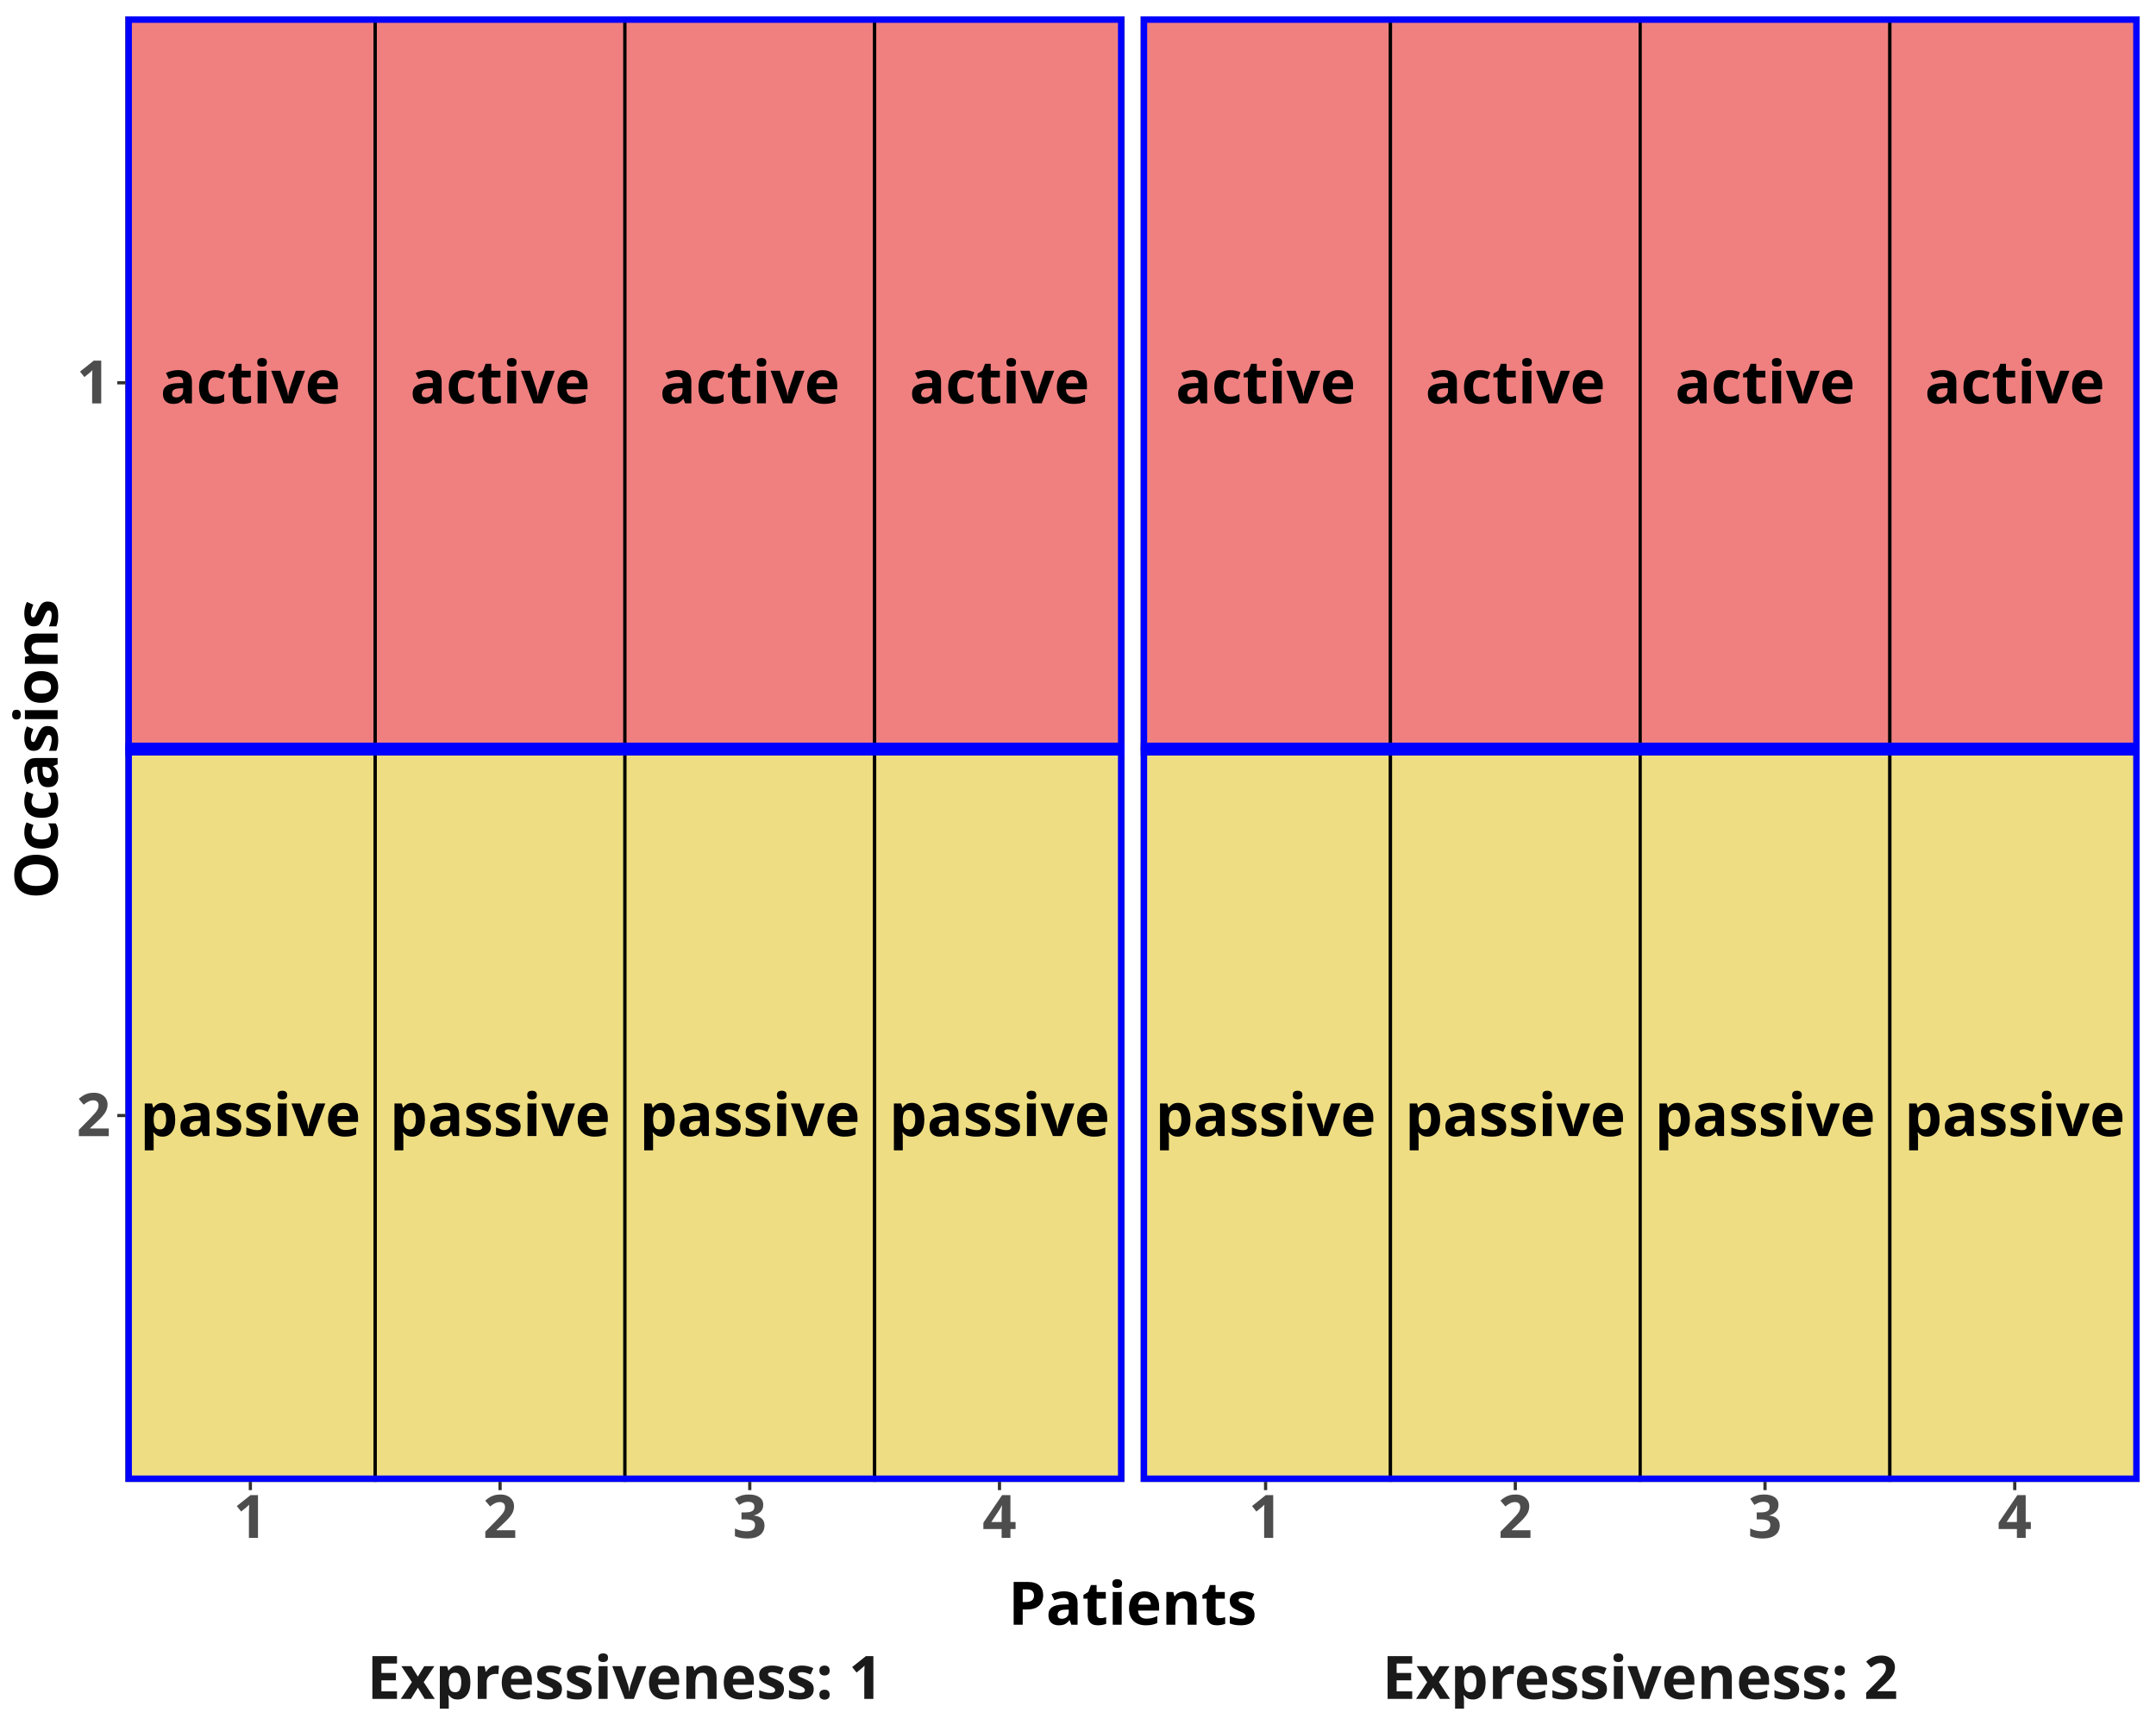
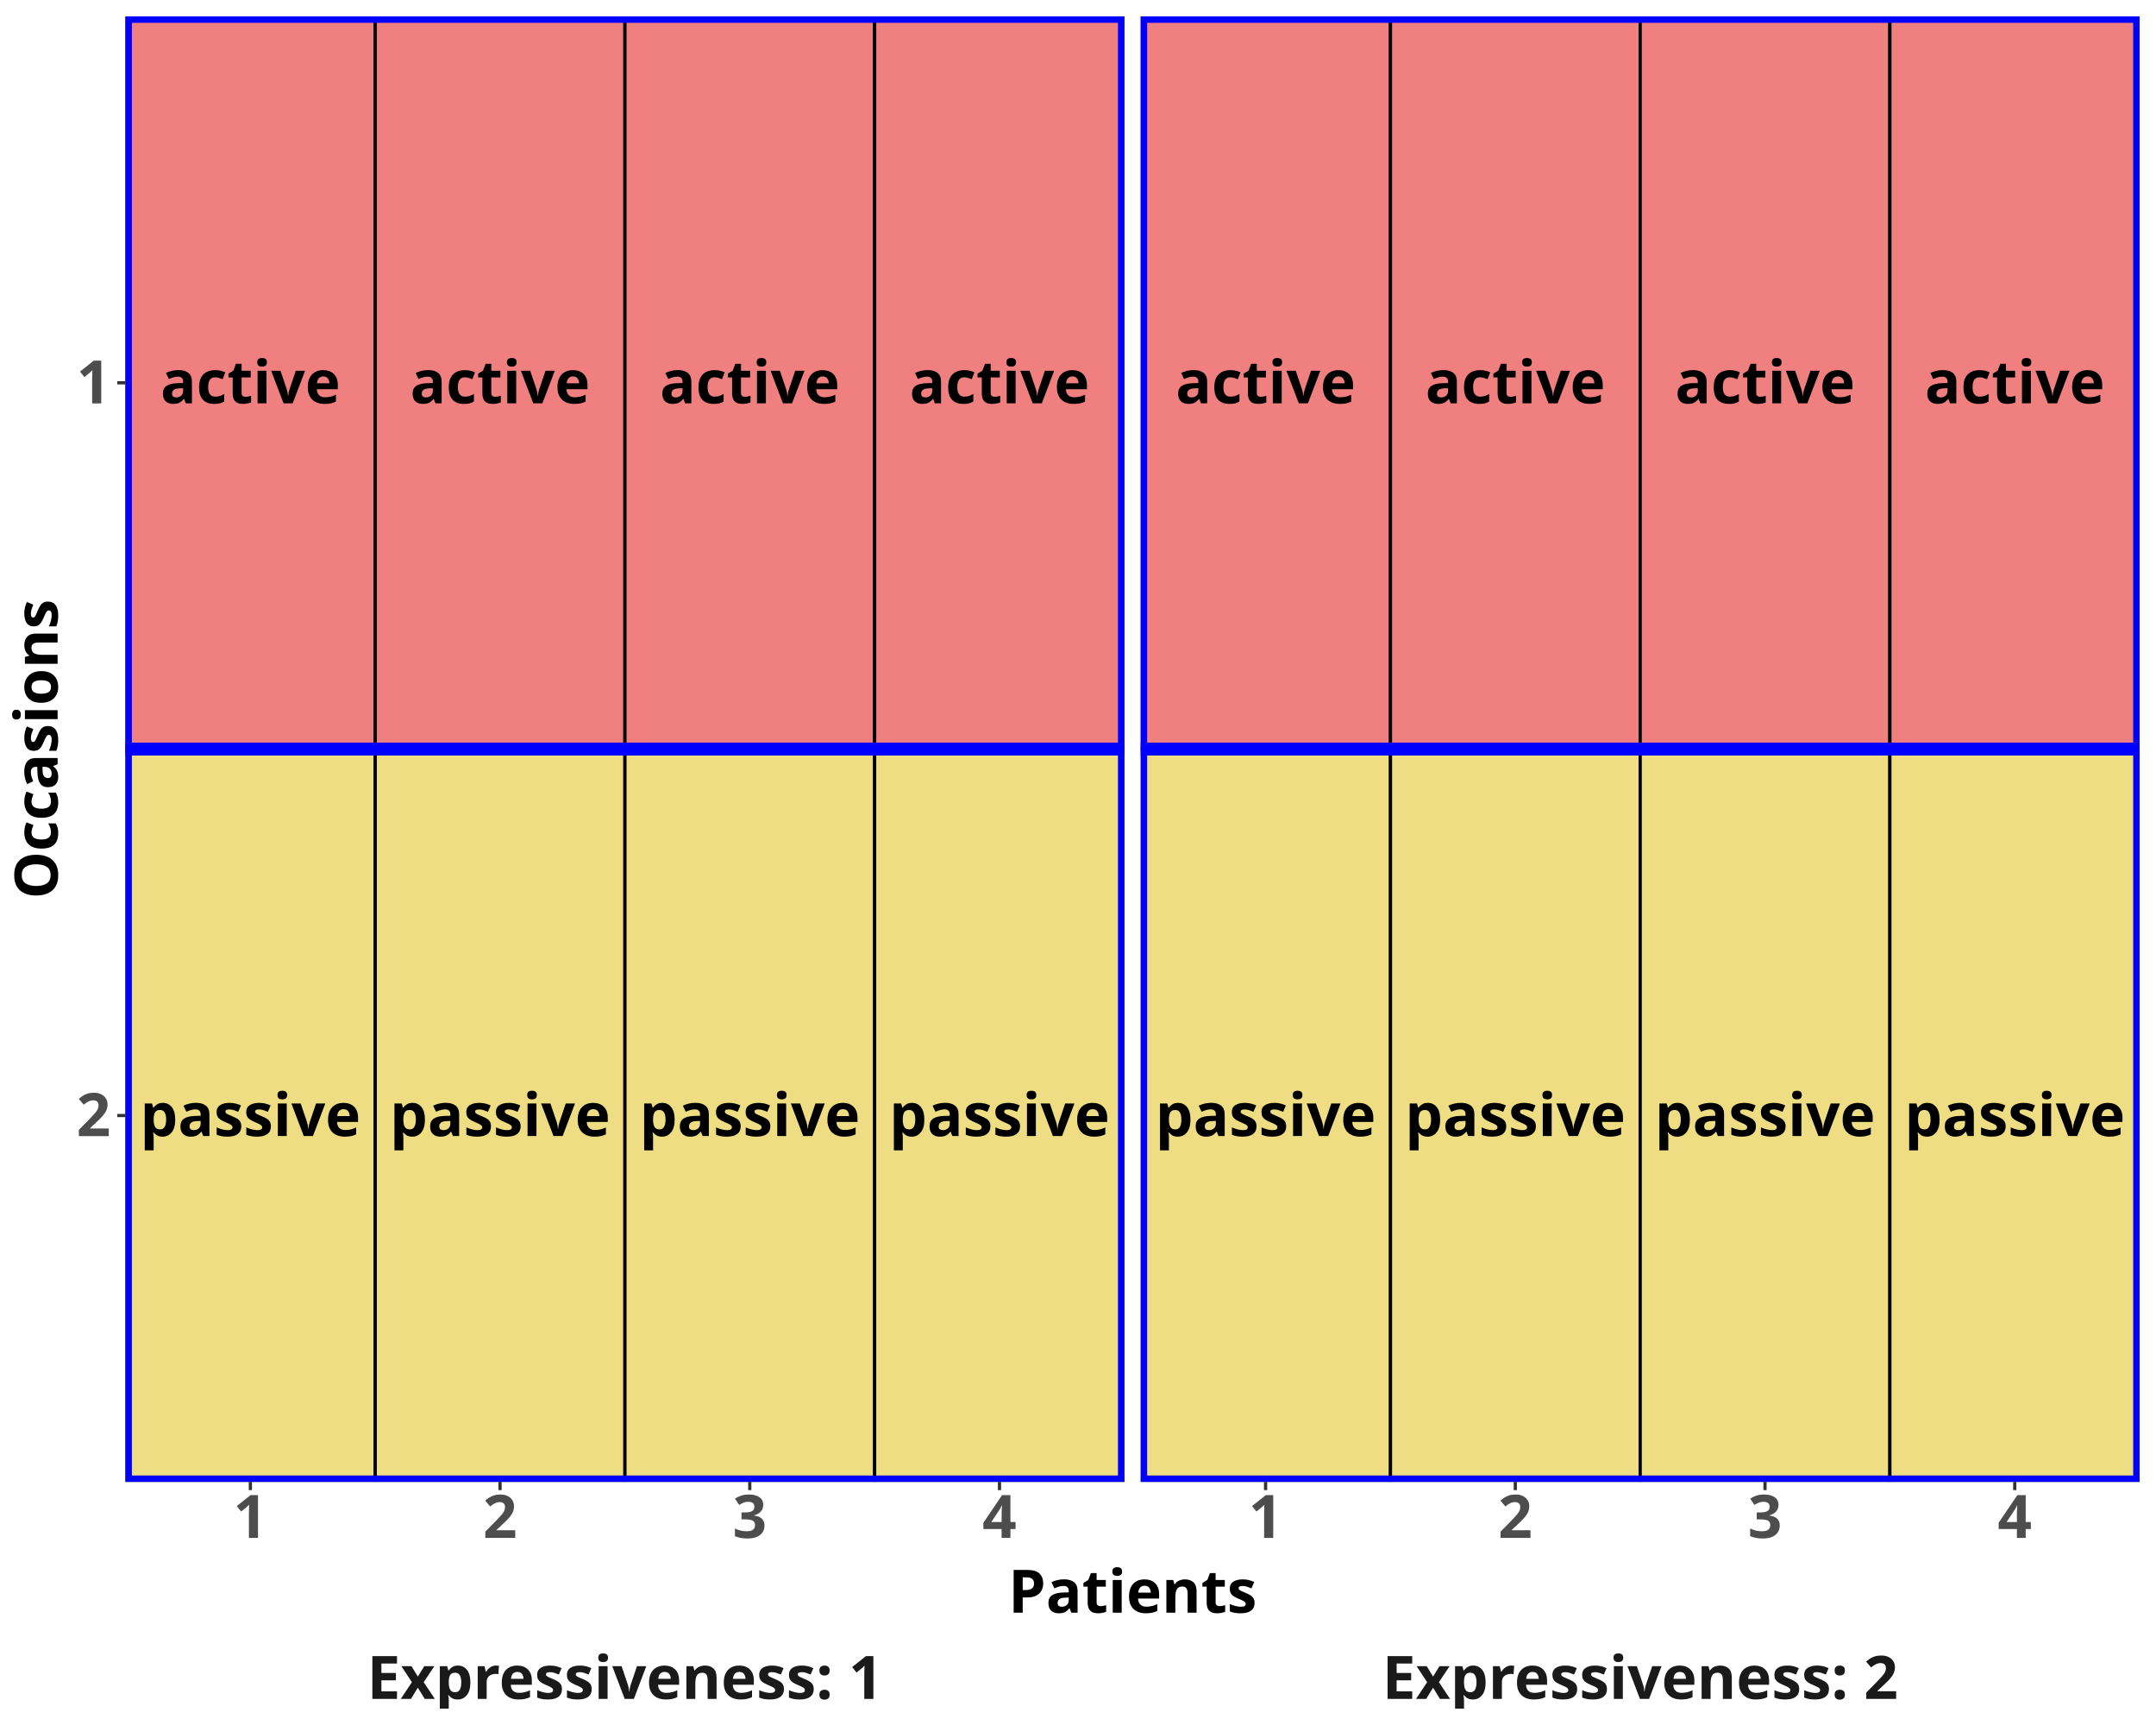
<svg xmlns="http://www.w3.org/2000/svg" class="svglite" data-engine-version="2.0" width="720.00pt" height="576.00pt" viewBox="0 0 720.00 576.00">
  <defs>
    <style type="text/css">
    .svglite line, .svglite polyline, .svglite polygon, .svglite path, .svglite rect, .svglite circle {
      fill: none;
      stroke: #000000;
      stroke-linecap: round;
      stroke-linejoin: round;
      stroke-miterlimit: 10.00;
    }
  </style>
  </defs>
  <rect width="100%" height="100%" style="stroke: none; fill: #FFFFFF;" />
  <defs>
    <clipPath id="cpMC4wMHw3MjAuMDB8MC4wMHw1NzYuMDA=">
      <rect x="0.00" y="0.00" width="720.00" height="576.00" />
    </clipPath>
  </defs>
  <g clip-path="url(#cpMC4wMHw3MjAuMDB8MC4wMHw1NzYuMDA=)">
    <rect x="0.00" y="0.00" width="720.00" height="576.00" style="stroke-width: 1.07; stroke: #FFFFFF; fill: #FFFFFF;" />
  </g>
  <defs>
    <clipPath id="cpNDEuOTF8Mzc1LjQ4fDUuNDh8NDk0Ljgz">
      <rect x="41.91" y="5.48" width="333.56" height="489.35" />
    </clipPath>
  </defs>
  <g clip-path="url(#cpNDEuOTF8Mzc1LjQ4fDUuNDh8NDk0Ljgz)">
    <polyline points="41.91,372.49 375.48,372.49 " style="stroke-width: 1.07; stroke: #FFFFFF; stroke-linecap: butt;" />
    <polyline points="41.91,127.82 375.48,127.82 " style="stroke-width: 1.07; stroke: #FFFFFF; stroke-linecap: butt;" />
    <polyline points="83.61,494.83 83.61,5.48 " style="stroke-width: 1.07; stroke: #FFFFFF; stroke-linecap: butt;" />
    <polyline points="167.00,494.83 167.00,5.48 " style="stroke-width: 1.07; stroke: #FFFFFF; stroke-linecap: butt;" />
    <polyline points="250.39,494.83 250.39,5.48 " style="stroke-width: 1.07; stroke: #FFFFFF; stroke-linecap: butt;" />
    <polyline points="333.78,494.83 333.78,5.48 " style="stroke-width: 1.07; stroke: #FFFFFF; stroke-linecap: butt;" />
    <rect x="41.91" y="5.48" width="83.39" height="244.67" style="stroke-width: 1.07; stroke-linecap: butt; stroke-linejoin: miter; fill: #F08080;" />
    <rect x="41.91" y="250.15" width="83.39" height="244.67" style="stroke-width: 1.07; stroke-linecap: butt; stroke-linejoin: miter; fill: #EEDD82;" />
    <rect x="125.31" y="5.48" width="83.39" height="244.67" style="stroke-width: 1.07; stroke-linecap: butt; stroke-linejoin: miter; fill: #F08080;" />
    <rect x="125.31" y="250.15" width="83.39" height="244.67" style="stroke-width: 1.07; stroke-linecap: butt; stroke-linejoin: miter; fill: #EEDD82;" />
    <rect x="208.70" y="5.48" width="83.39" height="244.67" style="stroke-width: 1.07; stroke-linecap: butt; stroke-linejoin: miter; fill: #F08080;" />
    <rect x="208.70" y="250.15" width="83.39" height="244.67" style="stroke-width: 1.07; stroke-linecap: butt; stroke-linejoin: miter; fill: #EEDD82;" />
    <rect x="292.09" y="5.48" width="83.39" height="244.67" style="stroke-width: 1.07; stroke-linecap: butt; stroke-linejoin: miter; fill: #F08080;" />
    <rect x="292.09" y="250.15" width="83.39" height="244.67" style="stroke-width: 1.07; stroke-linecap: butt; stroke-linejoin: miter; fill: #EEDD82;" />
    <text x="83.61" y="134.67" text-anchor="middle" style="font-size: 19.92px; font-weight: bold; font-family: sans;" textLength="52.04px" lengthAdjust="spacingAndGlyphs">active</text>
    <text x="83.61" y="379.34" text-anchor="middle" style="font-size: 19.92px; font-weight: bold; font-family: sans;" textLength="67.55px" lengthAdjust="spacingAndGlyphs">passive</text>
    <text x="167.00" y="134.67" text-anchor="middle" style="font-size: 19.92px; font-weight: bold; font-family: sans;" textLength="52.04px" lengthAdjust="spacingAndGlyphs">active</text>
    <text x="167.00" y="379.34" text-anchor="middle" style="font-size: 19.92px; font-weight: bold; font-family: sans;" textLength="67.55px" lengthAdjust="spacingAndGlyphs">passive</text>
    <text x="250.39" y="134.67" text-anchor="middle" style="font-size: 19.92px; font-weight: bold; font-family: sans;" textLength="52.04px" lengthAdjust="spacingAndGlyphs">active</text>
    <text x="250.39" y="379.34" text-anchor="middle" style="font-size: 19.92px; font-weight: bold; font-family: sans;" textLength="67.55px" lengthAdjust="spacingAndGlyphs">passive</text>
    <text x="333.78" y="134.67" text-anchor="middle" style="font-size: 19.92px; font-weight: bold; font-family: sans;" textLength="52.04px" lengthAdjust="spacingAndGlyphs">active</text>
    <text x="333.78" y="379.34" text-anchor="middle" style="font-size: 19.92px; font-weight: bold; font-family: sans;" textLength="67.55px" lengthAdjust="spacingAndGlyphs">passive</text>
    <polyline points="41.91,250.15 41.91,494.83 375.48,494.83 375.48,250.15 41.91,250.15 " style="stroke-width: 4.27; stroke: #0000FF; stroke-linecap: butt;" />
    <polyline points="41.91,5.48 41.91,250.15 375.48,250.15 375.48,5.48 41.91,5.48 " style="stroke-width: 4.27; stroke: #0000FF; stroke-linecap: butt;" />
  </g>
  <g clip-path="url(#cpMC4wMHw3MjAuMDB8MC4wMHw1NzYuMDA=)">
</g>
  <defs>
    <clipPath id="cpMzgwLjk2fDcxNC41Mnw1LjQ4fDQ5NC44Mw==">
      <rect x="380.96" y="5.48" width="333.56" height="489.35" />
    </clipPath>
  </defs>
  <g clip-path="url(#cpMzgwLjk2fDcxNC41Mnw1LjQ4fDQ5NC44Mw==)">
    <polyline points="380.96,372.49 714.52,372.49 " style="stroke-width: 1.07; stroke: #FFFFFF; stroke-linecap: butt;" />
    <polyline points="380.96,127.82 714.52,127.82 " style="stroke-width: 1.07; stroke: #FFFFFF; stroke-linecap: butt;" />
    <polyline points="422.65,494.83 422.65,5.48 " style="stroke-width: 1.07; stroke: #FFFFFF; stroke-linecap: butt;" />
    <polyline points="506.04,494.83 506.04,5.48 " style="stroke-width: 1.07; stroke: #FFFFFF; stroke-linecap: butt;" />
    <polyline points="589.43,494.83 589.43,5.48 " style="stroke-width: 1.07; stroke: #FFFFFF; stroke-linecap: butt;" />
    <polyline points="672.83,494.83 672.83,5.48 " style="stroke-width: 1.07; stroke: #FFFFFF; stroke-linecap: butt;" />
    <rect x="380.96" y="5.48" width="83.39" height="244.67" style="stroke-width: 1.07; stroke-linecap: butt; stroke-linejoin: miter; fill: #F08080;" />
    <rect x="380.96" y="250.15" width="83.39" height="244.67" style="stroke-width: 1.07; stroke-linecap: butt; stroke-linejoin: miter; fill: #EEDD82;" />
    <rect x="464.35" y="5.48" width="83.39" height="244.67" style="stroke-width: 1.07; stroke-linecap: butt; stroke-linejoin: miter; fill: #F08080;" />
    <rect x="464.35" y="250.15" width="83.39" height="244.67" style="stroke-width: 1.07; stroke-linecap: butt; stroke-linejoin: miter; fill: #EEDD82;" />
    <rect x="547.74" y="5.48" width="83.39" height="244.67" style="stroke-width: 1.07; stroke-linecap: butt; stroke-linejoin: miter; fill: #F08080;" />
    <rect x="547.74" y="250.15" width="83.39" height="244.67" style="stroke-width: 1.07; stroke-linecap: butt; stroke-linejoin: miter; fill: #EEDD82;" />
    <rect x="631.13" y="5.48" width="83.39" height="244.67" style="stroke-width: 1.07; stroke-linecap: butt; stroke-linejoin: miter; fill: #F08080;" />
    <rect x="631.13" y="250.15" width="83.39" height="244.67" style="stroke-width: 1.07; stroke-linecap: butt; stroke-linejoin: miter; fill: #EEDD82;" />
    <text x="422.65" y="134.67" text-anchor="middle" style="font-size: 19.92px; font-weight: bold; font-family: sans;" textLength="52.04px" lengthAdjust="spacingAndGlyphs">active</text>
    <text x="422.65" y="379.34" text-anchor="middle" style="font-size: 19.92px; font-weight: bold; font-family: sans;" textLength="67.55px" lengthAdjust="spacingAndGlyphs">passive</text>
    <text x="506.04" y="134.67" text-anchor="middle" style="font-size: 19.92px; font-weight: bold; font-family: sans;" textLength="52.04px" lengthAdjust="spacingAndGlyphs">active</text>
    <text x="506.04" y="379.34" text-anchor="middle" style="font-size: 19.92px; font-weight: bold; font-family: sans;" textLength="67.55px" lengthAdjust="spacingAndGlyphs">passive</text>
    <text x="589.43" y="134.67" text-anchor="middle" style="font-size: 19.92px; font-weight: bold; font-family: sans;" textLength="52.04px" lengthAdjust="spacingAndGlyphs">active</text>
    <text x="589.43" y="379.34" text-anchor="middle" style="font-size: 19.92px; font-weight: bold; font-family: sans;" textLength="67.55px" lengthAdjust="spacingAndGlyphs">passive</text>
    <text x="672.83" y="134.67" text-anchor="middle" style="font-size: 19.92px; font-weight: bold; font-family: sans;" textLength="52.04px" lengthAdjust="spacingAndGlyphs">active</text>
    <text x="672.83" y="379.34" text-anchor="middle" style="font-size: 19.92px; font-weight: bold; font-family: sans;" textLength="67.55px" lengthAdjust="spacingAndGlyphs">passive</text>
    <polyline points="380.96,250.15 380.96,494.83 714.52,494.83 714.52,250.15 380.96,250.15 " style="stroke-width: 4.27; stroke: #0000FF; stroke-linecap: butt;" />
    <polyline points="380.96,5.48 380.96,250.15 714.52,250.15 714.52,5.48 380.96,5.48 " style="stroke-width: 4.27; stroke: #0000FF; stroke-linecap: butt;" />
  </g>
  <g clip-path="url(#cpMC4wMHw3MjAuMDB8MC4wMHw1NzYuMDA=)">
</g>
  <defs>
    <clipPath id="cpNDEuOTF8Mzc1LjQ4fDU1MC4yN3w1NzAuNTI=">
      <rect x="41.91" y="550.27" width="333.56" height="20.25" />
    </clipPath>
  </defs>
  <g clip-path="url(#cpNDEuOTF8Mzc1LjQ4fDU1MC4yN3w1NzAuNTI=)">
    <text x="208.70" y="567.28" text-anchor="middle" style="font-size: 20.00px; font-weight: bold; fill: #1A1A1A; font-family: sans;" textLength="162.35px" lengthAdjust="spacingAndGlyphs">Expressiveness: 1</text>
  </g>
  <g clip-path="url(#cpMC4wMHw3MjAuMDB8MC4wMHw1NzYuMDA=)">
</g>
  <defs>
    <clipPath id="cpMzgwLjk2fDcxNC41Mnw1NTAuMjd8NTcwLjUy">
      <rect x="380.96" y="550.27" width="333.56" height="20.25" />
    </clipPath>
  </defs>
  <g clip-path="url(#cpMzgwLjk2fDcxNC41Mnw1NTAuMjd8NTcwLjUy)">
    <text x="547.74" y="567.28" text-anchor="middle" style="font-size: 20.00px; font-weight: bold; fill: #1A1A1A; font-family: sans;" textLength="162.35px" lengthAdjust="spacingAndGlyphs">Expressiveness: 2</text>
  </g>
  <g clip-path="url(#cpMC4wMHw3MjAuMDB8MC4wMHw1NzYuMDA=)">
    <polyline points="83.61,497.57 83.61,494.83 " style="stroke-width: 1.07; stroke: #333333; stroke-linecap: butt;" />
    <polyline points="167.00,497.57 167.00,494.83 " style="stroke-width: 1.07; stroke: #333333; stroke-linecap: butt;" />
    <polyline points="250.39,497.57 250.39,494.83 " style="stroke-width: 1.07; stroke: #333333; stroke-linecap: butt;" />
    <polyline points="333.78,497.57 333.78,494.83 " style="stroke-width: 1.07; stroke: #333333; stroke-linecap: butt;" />
    <text x="83.61" y="513.52" text-anchor="middle" style="font-size: 20.00px; font-weight: bold; fill: #4D4D4D; font-family: sans;" textLength="11.12px" lengthAdjust="spacingAndGlyphs">1</text>
    <text x="167.00" y="513.52" text-anchor="middle" style="font-size: 20.00px; font-weight: bold; fill: #4D4D4D; font-family: sans;" textLength="11.12px" lengthAdjust="spacingAndGlyphs">2</text>
    <text x="250.39" y="513.52" text-anchor="middle" style="font-size: 20.00px; font-weight: bold; fill: #4D4D4D; font-family: sans;" textLength="11.12px" lengthAdjust="spacingAndGlyphs">3</text>
    <text x="333.78" y="513.52" text-anchor="middle" style="font-size: 20.00px; font-weight: bold; fill: #4D4D4D; font-family: sans;" textLength="11.12px" lengthAdjust="spacingAndGlyphs">4</text>
    <polyline points="422.65,497.57 422.65,494.83 " style="stroke-width: 1.07; stroke: #333333; stroke-linecap: butt;" />
    <polyline points="506.04,497.57 506.04,494.83 " style="stroke-width: 1.07; stroke: #333333; stroke-linecap: butt;" />
    <polyline points="589.43,497.57 589.43,494.83 " style="stroke-width: 1.07; stroke: #333333; stroke-linecap: butt;" />
    <polyline points="672.83,497.57 672.83,494.83 " style="stroke-width: 1.07; stroke: #333333; stroke-linecap: butt;" />
    <text x="422.65" y="513.52" text-anchor="middle" style="font-size: 20.00px; font-weight: bold; fill: #4D4D4D; font-family: sans;" textLength="11.12px" lengthAdjust="spacingAndGlyphs">1</text>
    <text x="506.04" y="513.52" text-anchor="middle" style="font-size: 20.00px; font-weight: bold; fill: #4D4D4D; font-family: sans;" textLength="11.12px" lengthAdjust="spacingAndGlyphs">2</text>
    <text x="589.43" y="513.52" text-anchor="middle" style="font-size: 20.00px; font-weight: bold; fill: #4D4D4D; font-family: sans;" textLength="11.12px" lengthAdjust="spacingAndGlyphs">3</text>
    <text x="672.83" y="513.52" text-anchor="middle" style="font-size: 20.00px; font-weight: bold; fill: #4D4D4D; font-family: sans;" textLength="11.12px" lengthAdjust="spacingAndGlyphs">4</text>
    <text x="36.98" y="379.37" text-anchor="end" style="font-size: 20.00px; font-weight: bold; fill: #4D4D4D; font-family: sans;" textLength="11.12px" lengthAdjust="spacingAndGlyphs">2</text>
    <text x="36.98" y="134.70" text-anchor="end" style="font-size: 20.00px; font-weight: bold; fill: #4D4D4D; font-family: sans;" textLength="11.12px" lengthAdjust="spacingAndGlyphs">1</text>
    <polyline points="39.17,372.49 41.91,372.49 " style="stroke-width: 1.07; stroke: #333333; stroke-linecap: butt;" />
    <polyline points="39.17,127.82 41.91,127.82 " style="stroke-width: 1.07; stroke: #333333; stroke-linecap: butt;" />
-     <text x="378.22" y="542.51" text-anchor="middle" style="font-size: 20.00px; font-weight: bold; font-family: sans;" textLength="72.28px" lengthAdjust="spacingAndGlyphs">Patients</text>
+     <text x="378.22" y="538.50" text-anchor="middle" style="font-size: 20.00px; font-weight: bold; font-family: sans;" textLength="72.28px" lengthAdjust="spacingAndGlyphs">Patients</text>
    <text transform="translate(19.24,250.15) rotate(-90)" text-anchor="middle" style="font-size: 20.00px; font-weight: bold; font-family: sans;" textLength="93.41px" lengthAdjust="spacingAndGlyphs">Occasions</text>
  </g>
</svg>
